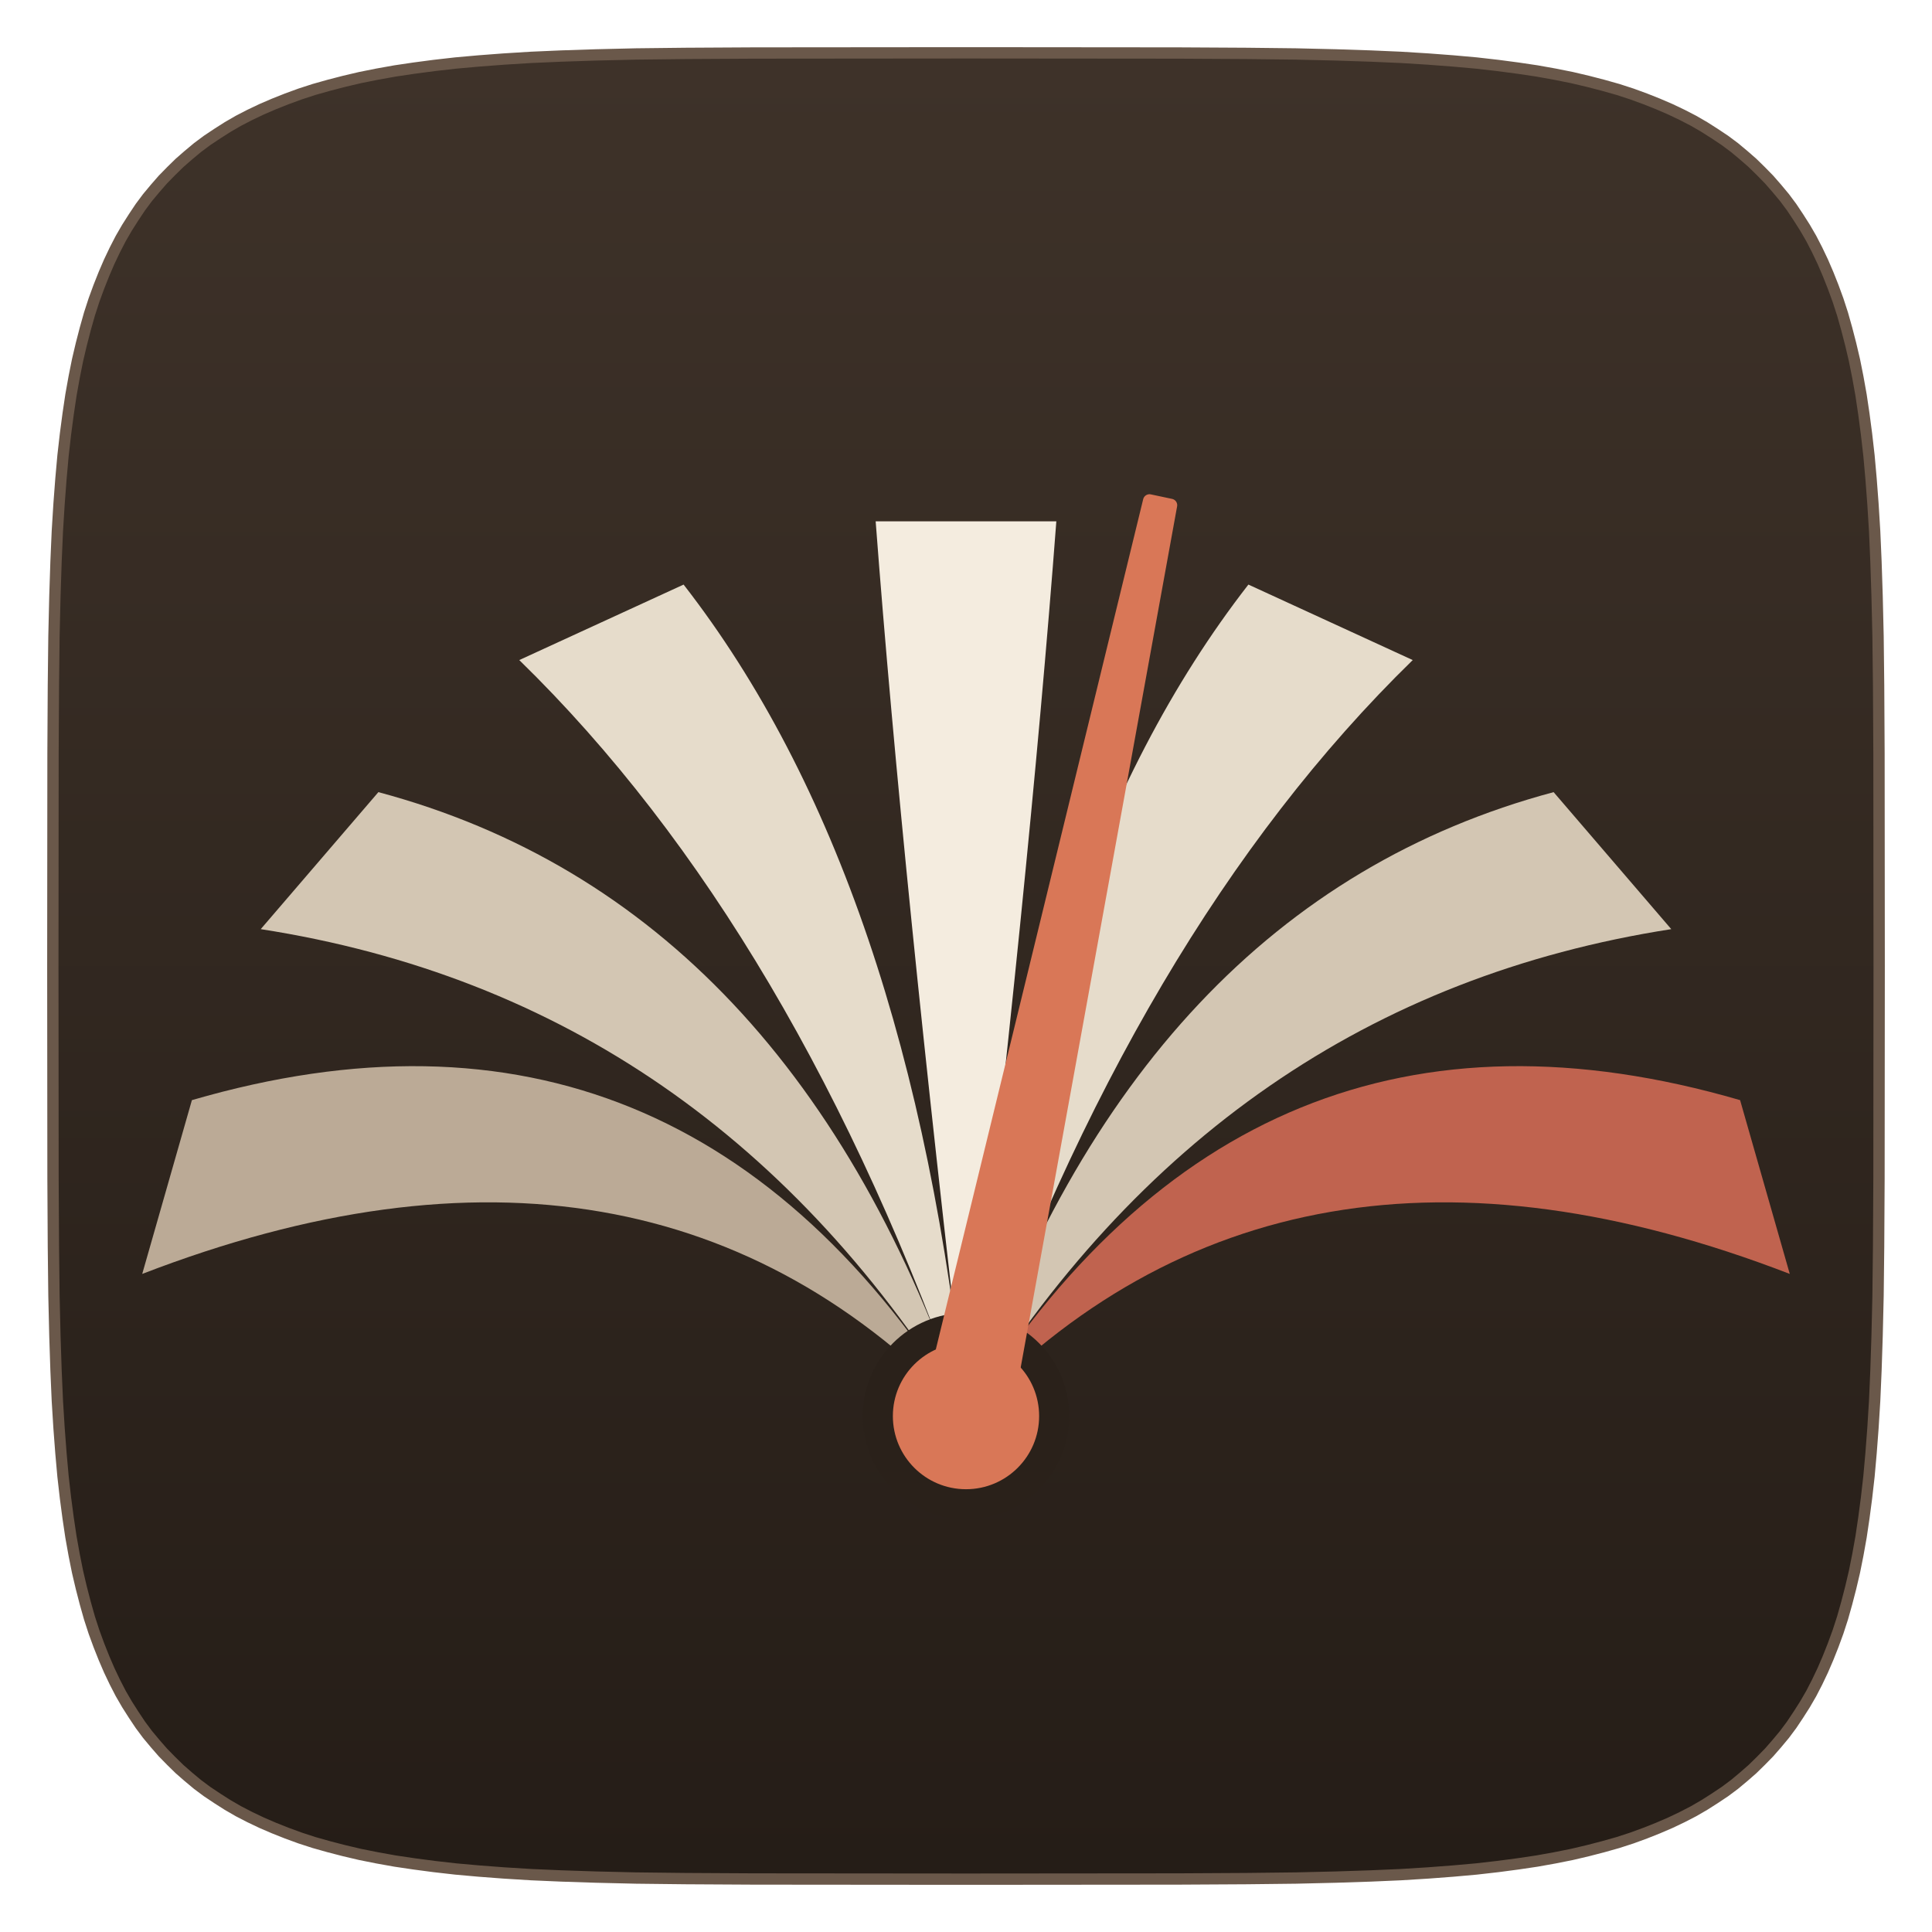
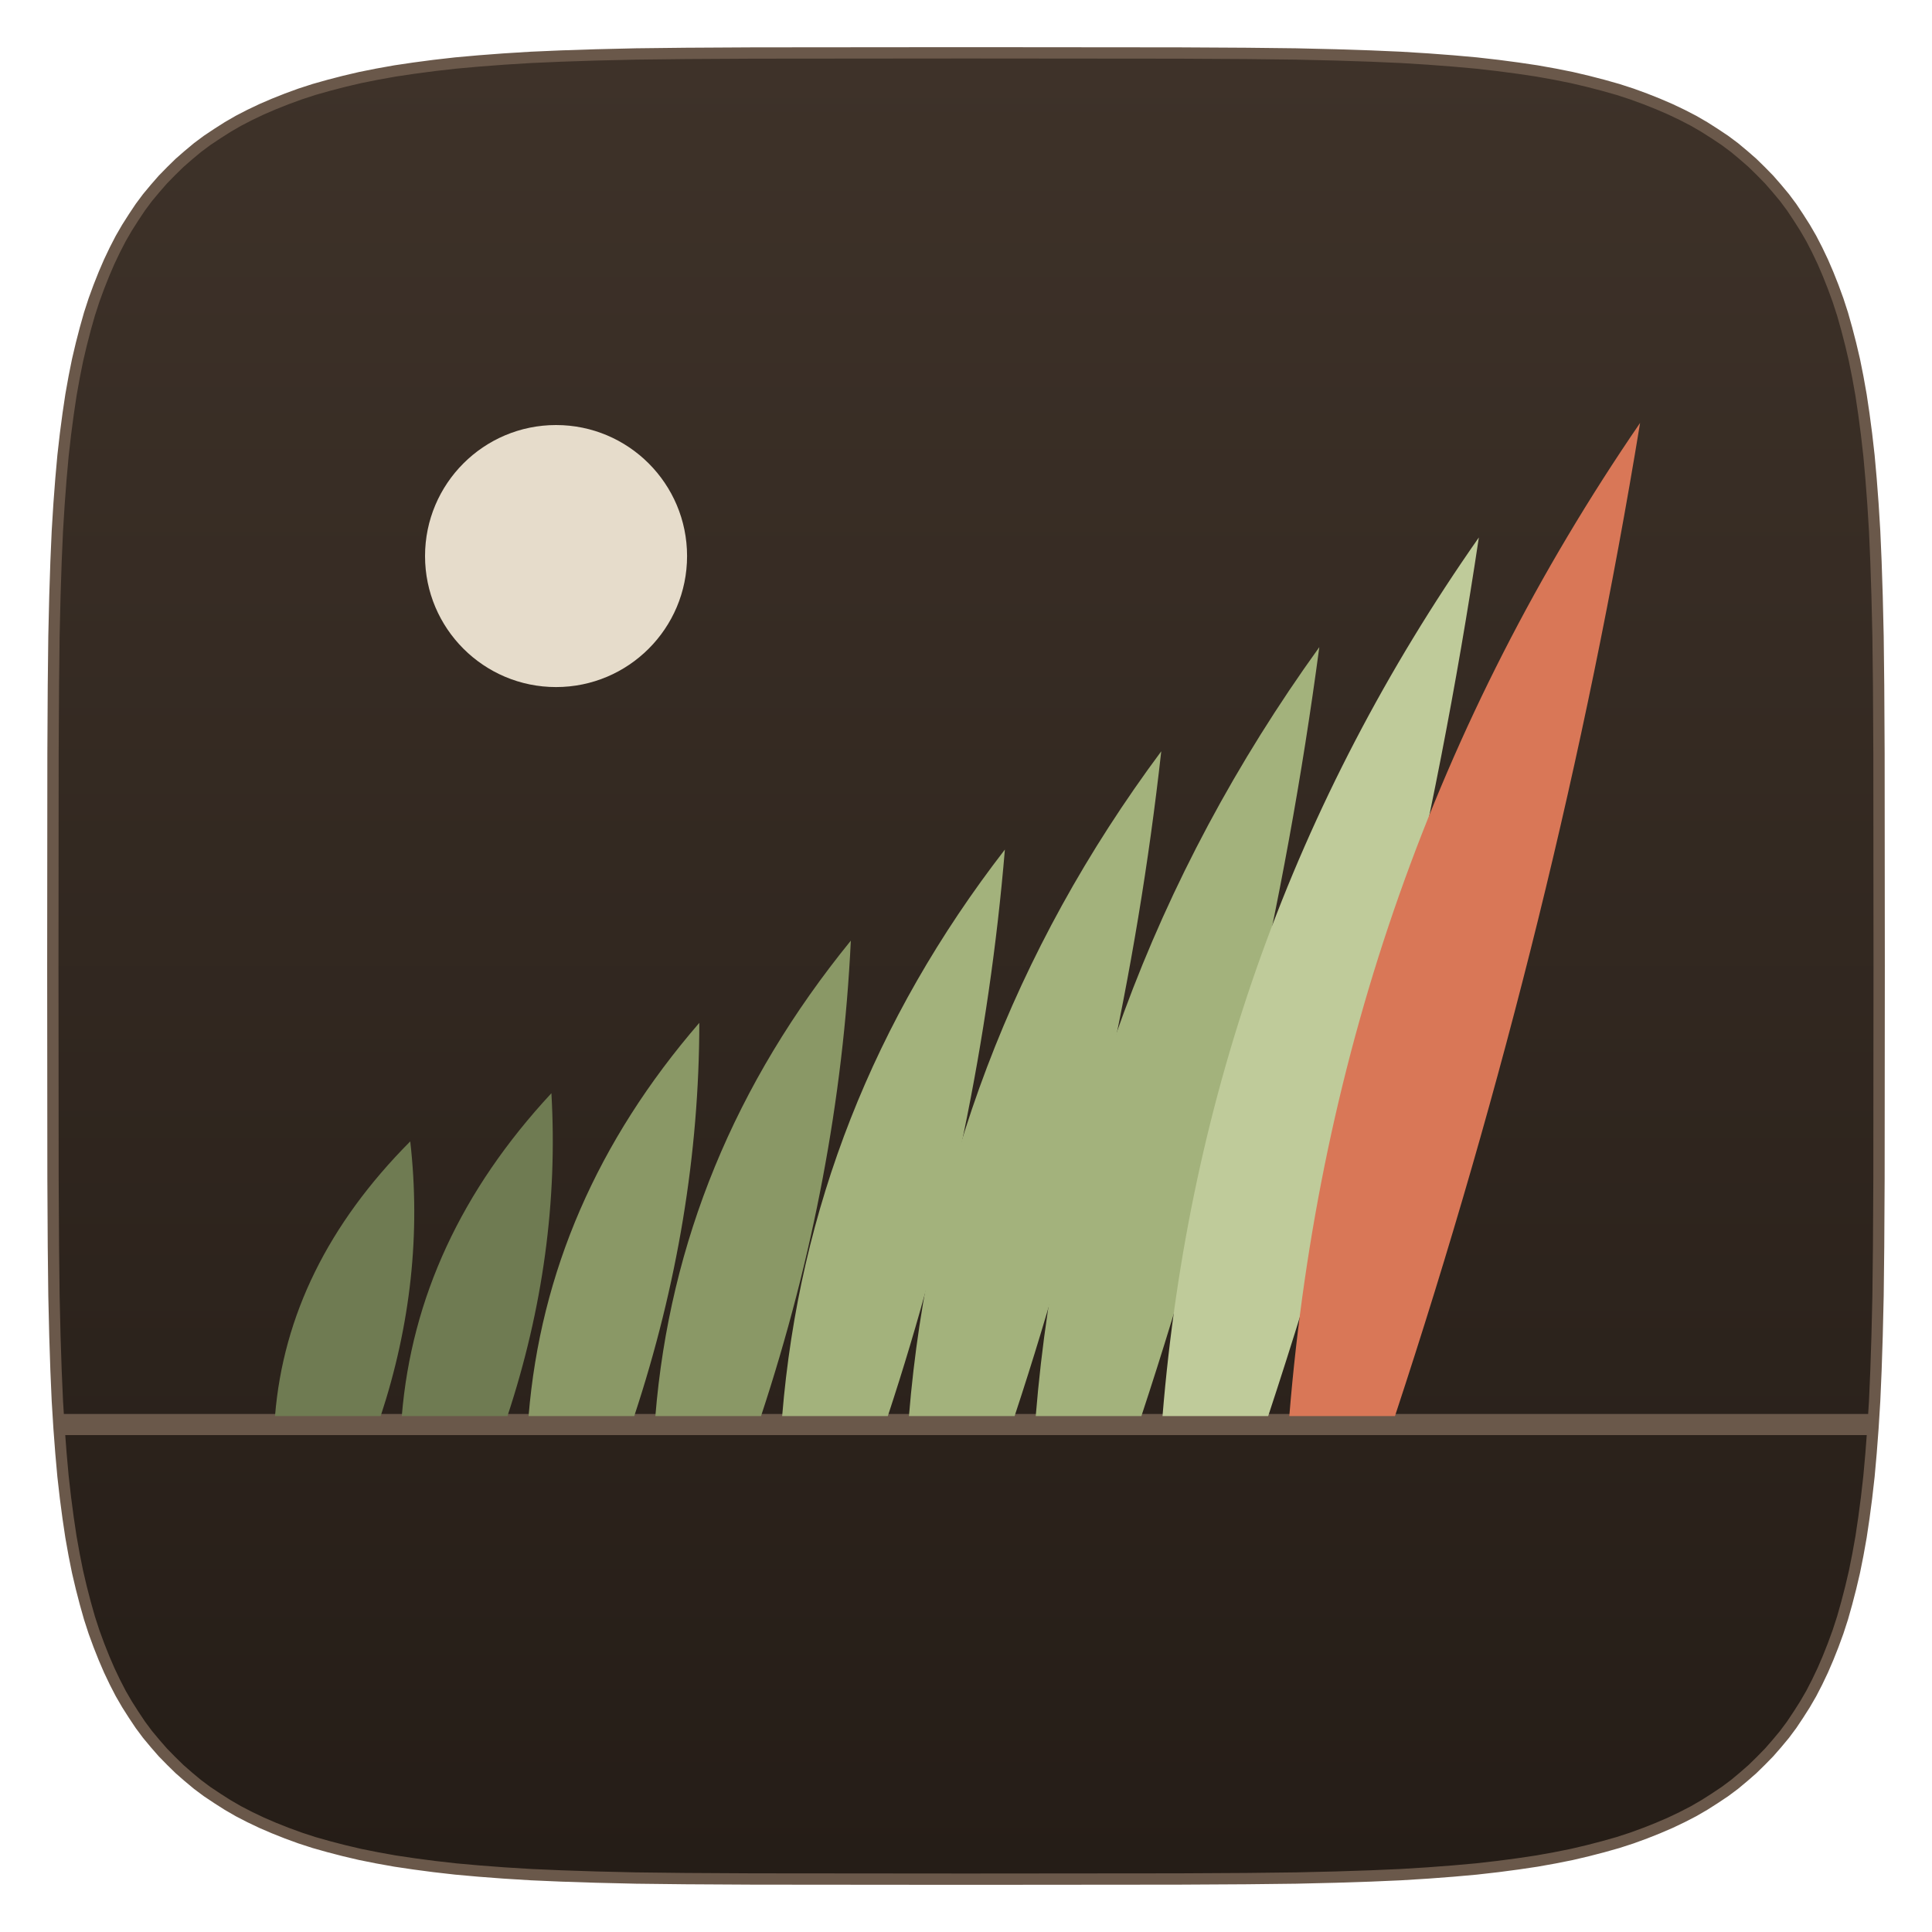
<svg xmlns="http://www.w3.org/2000/svg" width="1024" height="1024" viewBox="0 0 1024 1024">
  <defs>
    <linearGradient id="tile" x1="0" y1="0" x2="0" y2="1">
      <stop offset="0" stop-color="#3E3229" />
      <stop offset="1" stop-color="#251D17" />
    </linearGradient>
    <clipPath id="clip">
      <path d="M996.0,512.0 L995.9,624.7 L995.7,660.7 L995.4,686.9 L994.9,708.1 L994.3,726.4 L993.6,742.5 L992.7,757.0 L991.7,770.2 L990.6,782.5 L989.3,793.9 L987.9,804.5 L986.4,814.6 L984.7,824.1 L982.9,833.1 L980.9,841.6 L978.8,849.7 L976.6,857.5 L974.2,864.9 L971.6,872.0 L968.9,878.8 L966.1,885.3 L963.1,891.6 L960.0,897.6 L956.7,903.3 L953.2,908.8 L949.6,914.2 L945.8,919.3 L941.8,924.1 L937.7,928.8 L933.3,933.3 L928.8,937.7 L924.1,941.8 L919.3,945.8 L914.2,949.6 L908.8,953.2 L903.3,956.7 L897.6,960.0 L891.6,963.1 L885.3,966.1 L878.8,968.9 L872.0,971.6 L864.9,974.2 L857.5,976.6 L849.7,978.8 L841.6,980.9 L833.1,982.9 L824.1,984.7 L814.6,986.4 L804.5,987.9 L793.9,989.3 L782.5,990.6 L770.2,991.7 L757.0,992.7 L742.5,993.6 L726.4,994.3 L708.1,994.9 L686.9,995.4 L660.7,995.7 L624.7,995.9 L512.0,996.0 L399.3,995.9 L363.3,995.7 L337.1,995.4 L315.9,994.9 L297.6,994.3 L281.5,993.6 L267.0,992.7 L253.8,991.7 L241.5,990.6 L230.1,989.3 L219.5,987.9 L209.4,986.4 L199.9,984.7 L190.9,982.9 L182.4,980.9 L174.3,978.8 L166.5,976.6 L159.1,974.2 L152.0,971.6 L145.2,968.9 L138.7,966.1 L132.4,963.1 L126.4,960.0 L120.7,956.7 L115.2,953.2 L109.8,949.6 L104.7,945.8 L99.9,941.8 L95.2,937.7 L90.7,933.3 L86.3,928.8 L82.2,924.1 L78.2,919.3 L74.4,914.2 L70.8,908.8 L67.3,903.3 L64.0,897.6 L60.9,891.6 L57.9,885.3 L55.1,878.8 L52.4,872.0 L49.8,864.9 L47.4,857.5 L45.2,849.7 L43.1,841.6 L41.1,833.1 L39.3,824.1 L37.6,814.6 L36.1,804.5 L34.7,793.9 L33.4,782.5 L32.3,770.2 L31.3,757.0 L30.4,742.5 L29.7,726.4 L29.1,708.1 L28.6,686.9 L28.3,660.7 L28.1,624.7 L28.0,512.0 L28.1,399.3 L28.3,363.3 L28.6,337.1 L29.1,315.9 L29.7,297.6 L30.4,281.5 L31.3,267.0 L32.3,253.8 L33.4,241.5 L34.7,230.1 L36.1,219.5 L37.6,209.4 L39.3,199.9 L41.1,190.9 L43.1,182.4 L45.2,174.3 L47.4,166.5 L49.8,159.1 L52.4,152.0 L55.1,145.2 L57.9,138.7 L60.9,132.4 L64.0,126.4 L67.3,120.7 L70.8,115.2 L74.4,109.8 L78.2,104.7 L82.2,99.9 L86.3,95.2 L90.7,90.7 L95.2,86.3 L99.9,82.2 L104.7,78.2 L109.8,74.4 L115.2,70.8 L120.7,67.3 L126.4,64.0 L132.4,60.9 L138.7,57.9 L145.2,55.1 L152.0,52.4 L159.1,49.8 L166.5,47.4 L174.3,45.2 L182.4,43.1 L190.9,41.1 L199.9,39.3 L209.4,37.6 L219.5,36.1 L230.1,34.7 L241.5,33.4 L253.8,32.3 L267.0,31.3 L281.5,30.4 L297.6,29.7 L315.9,29.1 L337.1,28.6 L363.3,28.3 L399.3,28.1 L512.0,28.0 L624.7,28.1 L660.7,28.3 L686.9,28.6 L708.1,29.1 L726.4,29.7 L742.5,30.4 L757.0,31.3 L770.2,32.3 L782.5,33.4 L793.9,34.7 L804.5,36.1 L814.6,37.6 L824.1,39.3 L833.1,41.1 L841.6,43.1 L849.7,45.2 L857.5,47.4 L864.9,49.8 L872.0,52.4 L878.8,55.1 L885.3,57.9 L891.6,60.9 L897.6,64.0 L903.3,67.3 L908.8,70.8 L914.2,74.4 L919.3,78.2 L924.1,82.2 L928.8,86.3 L933.3,90.7 L937.7,95.2 L941.8,99.9 L945.8,104.7 L949.6,109.8 L953.2,115.2 L956.7,120.7 L960.0,126.4 L963.1,132.4 L966.1,138.7 L968.9,145.2 L971.6,152.0 L974.2,159.1 L976.6,166.5 L978.8,174.3 L980.9,182.4 L982.9,190.9 L984.7,199.9 L986.4,209.4 L987.9,219.5 L989.3,230.1 L990.6,241.5 L991.7,253.8 L992.7,267.0 L993.6,281.5 L994.3,297.6 L994.9,315.9 L995.4,337.1 L995.7,363.3 L995.9,399.3 Z" />
    </clipPath>
  </defs>
  <path d="M996.0,512.0 L995.9,624.7 L995.7,660.7 L995.4,686.9 L994.9,708.1 L994.3,726.4 L993.6,742.5 L992.7,757.0 L991.7,770.2 L990.6,782.5 L989.3,793.9 L987.9,804.5 L986.4,814.6 L984.7,824.1 L982.9,833.1 L980.9,841.6 L978.8,849.7 L976.6,857.5 L974.2,864.9 L971.6,872.0 L968.9,878.8 L966.1,885.3 L963.1,891.6 L960.0,897.6 L956.7,903.3 L953.2,908.8 L949.6,914.2 L945.8,919.3 L941.8,924.1 L937.7,928.8 L933.3,933.3 L928.8,937.7 L924.1,941.8 L919.3,945.8 L914.2,949.6 L908.8,953.2 L903.3,956.7 L897.6,960.0 L891.6,963.1 L885.3,966.1 L878.8,968.9 L872.0,971.6 L864.9,974.2 L857.5,976.6 L849.7,978.8 L841.6,980.9 L833.1,982.9 L824.1,984.7 L814.6,986.4 L804.5,987.9 L793.9,989.3 L782.5,990.6 L770.2,991.7 L757.0,992.7 L742.5,993.6 L726.4,994.3 L708.1,994.9 L686.9,995.4 L660.7,995.7 L624.7,995.9 L512.0,996.0 L399.3,995.9 L363.3,995.7 L337.1,995.4 L315.9,994.9 L297.6,994.3 L281.5,993.6 L267.0,992.7 L253.8,991.7 L241.5,990.6 L230.1,989.3 L219.5,987.9 L209.4,986.4 L199.9,984.7 L190.9,982.9 L182.4,980.9 L174.3,978.8 L166.5,976.6 L159.1,974.2 L152.0,971.6 L145.2,968.9 L138.7,966.1 L132.4,963.1 L126.4,960.0 L120.7,956.7 L115.2,953.2 L109.8,949.6 L104.7,945.8 L99.9,941.8 L95.2,937.7 L90.7,933.3 L86.3,928.8 L82.2,924.1 L78.2,919.3 L74.4,914.2 L70.8,908.8 L67.3,903.3 L64.0,897.6 L60.9,891.6 L57.9,885.3 L55.1,878.8 L52.4,872.0 L49.8,864.9 L47.4,857.5 L45.2,849.7 L43.1,841.6 L41.1,833.1 L39.3,824.1 L37.6,814.6 L36.1,804.5 L34.7,793.9 L33.4,782.5 L32.3,770.2 L31.3,757.0 L30.4,742.5 L29.7,726.4 L29.1,708.1 L28.6,686.9 L28.3,660.7 L28.1,624.7 L28.0,512.0 L28.1,399.3 L28.3,363.3 L28.6,337.1 L29.1,315.9 L29.7,297.6 L30.4,281.5 L31.3,267.0 L32.3,253.8 L33.4,241.5 L34.7,230.1 L36.1,219.5 L37.6,209.4 L39.3,199.9 L41.1,190.9 L43.1,182.4 L45.2,174.3 L47.4,166.5 L49.8,159.1 L52.4,152.0 L55.1,145.2 L57.9,138.7 L60.9,132.4 L64.0,126.4 L67.3,120.7 L70.8,115.2 L74.4,109.8 L78.2,104.7 L82.2,99.9 L86.3,95.2 L90.7,90.7 L95.2,86.3 L99.9,82.2 L104.7,78.2 L109.8,74.4 L115.2,70.8 L120.7,67.3 L126.4,64.0 L132.4,60.9 L138.7,57.9 L145.2,55.1 L152.0,52.4 L159.1,49.8 L166.5,47.4 L174.3,45.2 L182.4,43.1 L190.9,41.1 L199.9,39.3 L209.4,37.6 L219.5,36.1 L230.1,34.7 L241.5,33.4 L253.8,32.3 L267.0,31.3 L281.5,30.4 L297.6,29.7 L315.9,29.1 L337.1,28.6 L363.3,28.3 L399.3,28.1 L512.0,28.0 L624.7,28.1 L660.7,28.3 L686.9,28.6 L708.1,29.1 L726.4,29.7 L742.5,30.4 L757.0,31.3 L770.2,32.3 L782.5,33.4 L793.9,34.7 L804.5,36.1 L814.6,37.6 L824.1,39.3 L833.1,41.1 L841.6,43.1 L849.7,45.2 L857.5,47.4 L864.9,49.8 L872.0,52.4 L878.8,55.1 L885.3,57.9 L891.6,60.9 L897.6,64.0 L903.3,67.3 L908.8,70.8 L914.2,74.4 L919.3,78.2 L924.1,82.2 L928.8,86.3 L933.3,90.7 L937.7,95.2 L941.8,99.9 L945.8,104.7 L949.6,109.8 L953.2,115.2 L956.7,120.7 L960.0,126.4 L963.1,132.4 L966.1,138.7 L968.9,145.2 L971.6,152.0 L974.2,159.1 L976.6,166.5 L978.8,174.3 L980.9,182.4 L982.9,190.9 L984.7,199.9 L986.4,209.4 L987.9,219.5 L989.3,230.1 L990.6,241.5 L991.7,253.8 L992.7,267.0 L993.6,281.5 L994.3,297.6 L994.9,315.9 L995.4,337.1 L995.7,363.3 L995.9,399.3 Z" fill="url(#tile)" />
  <path d="M996.0,512.0 L995.9,624.7 L995.7,660.7 L995.4,686.9 L994.9,708.1 L994.3,726.4 L993.6,742.5 L992.7,757.0 L991.7,770.2 L990.6,782.5 L989.3,793.9 L987.9,804.5 L986.4,814.6 L984.7,824.1 L982.9,833.1 L980.9,841.6 L978.8,849.7 L976.6,857.5 L974.2,864.9 L971.6,872.0 L968.9,878.8 L966.1,885.3 L963.1,891.6 L960.0,897.6 L956.7,903.3 L953.2,908.8 L949.6,914.2 L945.8,919.3 L941.8,924.1 L937.7,928.8 L933.3,933.3 L928.8,937.7 L924.1,941.8 L919.3,945.8 L914.2,949.6 L908.8,953.2 L903.3,956.7 L897.6,960.0 L891.6,963.1 L885.3,966.1 L878.8,968.9 L872.0,971.6 L864.9,974.2 L857.5,976.6 L849.7,978.8 L841.6,980.9 L833.1,982.9 L824.1,984.7 L814.6,986.4 L804.5,987.9 L793.9,989.3 L782.5,990.6 L770.2,991.7 L757.0,992.7 L742.5,993.6 L726.4,994.3 L708.1,994.9 L686.9,995.4 L660.7,995.7 L624.7,995.9 L512.0,996.0 L399.3,995.9 L363.3,995.7 L337.1,995.4 L315.9,994.9 L297.6,994.3 L281.5,993.6 L267.0,992.7 L253.8,991.7 L241.5,990.6 L230.1,989.3 L219.5,987.9 L209.4,986.4 L199.9,984.7 L190.9,982.9 L182.4,980.9 L174.3,978.8 L166.5,976.6 L159.1,974.2 L152.0,971.6 L145.2,968.9 L138.7,966.1 L132.4,963.1 L126.4,960.0 L120.7,956.7 L115.2,953.2 L109.8,949.6 L104.7,945.8 L99.9,941.8 L95.2,937.7 L90.7,933.3 L86.3,928.8 L82.2,924.1 L78.2,919.3 L74.4,914.2 L70.8,908.8 L67.3,903.3 L64.0,897.6 L60.9,891.6 L57.9,885.3 L55.1,878.8 L52.4,872.0 L49.8,864.9 L47.4,857.5 L45.2,849.7 L43.1,841.6 L41.1,833.1 L39.3,824.1 L37.6,814.6 L36.1,804.5 L34.7,793.9 L33.4,782.5 L32.3,770.2 L31.3,757.0 L30.4,742.5 L29.7,726.4 L29.1,708.1 L28.6,686.9 L28.3,660.7 L28.1,624.7 L28.0,512.0 L28.1,399.3 L28.3,363.3 L28.6,337.1 L29.1,315.9 L29.7,297.6 L30.4,281.5 L31.3,267.0 L32.3,253.8 L33.4,241.5 L34.7,230.1 L36.1,219.5 L37.6,209.4 L39.3,199.9 L41.1,190.9 L43.1,182.4 L45.2,174.3 L47.4,166.5 L49.8,159.1 L52.4,152.0 L55.1,145.2 L57.9,138.7 L60.9,132.4 L64.0,126.4 L67.3,120.7 L70.8,115.2 L74.4,109.8 L78.2,104.7 L82.2,99.9 L86.3,95.2 L90.7,90.7 L95.2,86.3 L99.9,82.2 L104.7,78.2 L109.8,74.4 L115.2,70.8 L120.7,67.3 L126.4,64.0 L132.4,60.9 L138.7,57.9 L145.2,55.1 L152.0,52.4 L159.1,49.8 L166.5,47.4 L174.3,45.2 L182.4,43.1 L190.9,41.1 L199.9,39.3 L209.4,37.6 L219.5,36.1 L230.1,34.7 L241.5,33.4 L253.8,32.3 L267.0,31.3 L281.5,30.4 L297.6,29.7 L315.9,29.1 L337.1,28.6 L363.3,28.3 L399.3,28.1 L512.0,28.0 L624.7,28.1 L660.7,28.3 L686.9,28.6 L708.1,29.1 L726.4,29.7 L742.5,30.4 L757.0,31.3 L770.2,32.3 L782.5,33.4 L793.9,34.7 L804.5,36.1 L814.6,37.6 L824.1,39.3 L833.1,41.1 L841.6,43.1 L849.7,45.2 L857.5,47.4 L864.9,49.8 L872.0,52.4 L878.8,55.1 L885.3,57.9 L891.6,60.9 L897.6,64.0 L903.3,67.3 L908.8,70.8 L914.2,74.4 L919.3,78.2 L924.1,82.2 L928.8,86.3 L933.3,90.7 L937.7,95.2 L941.8,99.9 L945.8,104.7 L949.6,109.8 L953.2,115.2 L956.7,120.7 L960.0,126.4 L963.1,132.4 L966.1,138.7 L968.9,145.2 L971.6,152.0 L974.2,159.1 L976.6,166.5 L978.8,174.3 L980.9,182.4 L982.9,190.9 L984.7,199.9 L986.4,209.4 L987.9,219.5 L989.3,230.1 L990.6,241.5 L991.7,253.8 L992.7,267.0 L993.6,281.5 L994.3,297.6 L994.9,315.9 L995.4,337.1 L995.7,363.3 L995.9,399.3 Z" fill="none" stroke="#6A584A" stroke-width="6" />
-   <g clip-path="url(#clip)" transform="translate(512 518) scale(1.14) translate(-512 -512)">
-     <path d="M512.0,716.0 Q380.6,502.6 152.1,569.1 L129.0,649.9 Q364.4,559.1 512.0,716.0 Z" fill="#BBAA96" />
-     <path d="M512.0,716.0 Q659.6,559.1 895.0,649.9 L871.9,569.1 Q643.4,502.6 512.0,716.0 Z" fill="#C0634F" />
-     <path d="M512.0,716.0 Q431.9,477.6 238.8,425.9 L184.1,489.6 Q393.6,522.2 512.0,716.0 Z" fill="#D3C6B3" />
-     <path d="M512.0,716.0 Q630.4,522.2 839.9,489.6 L785.2,425.9 Q592.1,477.6 512.0,716.0 Z" fill="#D3C6B3" />
-     <path d="M512.0,716.0 Q590.8,490.2 719.7,364.5 L643.3,329.4 Q537.3,465.7 512.0,716.0 Z" fill="#E6DCCB" />
-     <path d="M512.0,716.0 Q486.7,465.7 380.7,329.4 L304.3,364.5 Q433.2,490.2 512.0,716.0 Z" fill="#E6DCCB" />
-     <path d="M512.0,716.0 Q541.4,466.4 554.0,300.0 L470.0,300.0 Q482.6,466.4 512.0,716.0 Z" fill="#F4ECDF" />
-     <circle cx="512" cy="716" r="48" fill="#2A211A" />
-     <path d="M529.6,719.7 L607.2,292.5 L597.3,290.4 L494.4,712.3 Z" fill="#D97757" stroke="#D97757" stroke-width="6.0" stroke-linejoin="round" />
-     <circle cx="512" cy="716" r="34" fill="#D97757" />
+   <g clip-path="url(#clip)">
+     <g transform="translate(512 512) scale(1.12) translate(-512 -512)">
+       <circle cx="318" cy="318" r="62" fill="#E6DCCB" />
+       <rect x="40" y="724" width="944" height="10" fill="#6A584A" />
+       <path d="M185.0,725.0 Q190.8,653.5 249.0,595.0 Q256.4,660.0 235.0,725.0 Z" fill="#6F7B52" />
+       <path d="M245.0,725.0 Q251.9,641.0 315.8,572.2 Q320.2,648.6 295.0,725.0 Z" fill="#6F7B52" />
+       <path d="M305.0,725.0 Q313.4,622.7 385.8,538.9 Q385.7,632.0 355.0,725.0 Z" fill="#8A9866" />
+       <path d="M365.0,725.0 Q375.1,601.3 457.5,500.0 Q452.1,612.5 415.0,725.0 Z" fill="#8A9866" />
+       <path d="M425.0,725.0 Q437.1,577.6 530.4,456.9 Q519.2,591.0 475.0,725.0 Z" fill="#A3B27C" />
+       <path d="M485.0,725.0 Q499.2,552.0 604.4,410.4 Q586.9,567.7 535.0,725.0 Z" fill="#A3B27C" />
+       <path d="M545.0,725.0 Q561.4,524.8 679.2,361.1 Q655.0,543.0 595.0,725.0 Z" fill="#A3B27C" />
+       <path d="M605.0,725.0 Q623.7,496.3 754.7,309.2 Q723.6,517.1 655.0,725.0 Z" fill="#BFCB9A" />
+       <path d="M665.0,725.0 Q686.1,466.5 831.0,255.0 Q792.5,490.0 715.0,725.0 Z" fill="#D97757" />
+     </g>
  </g>
</svg>
